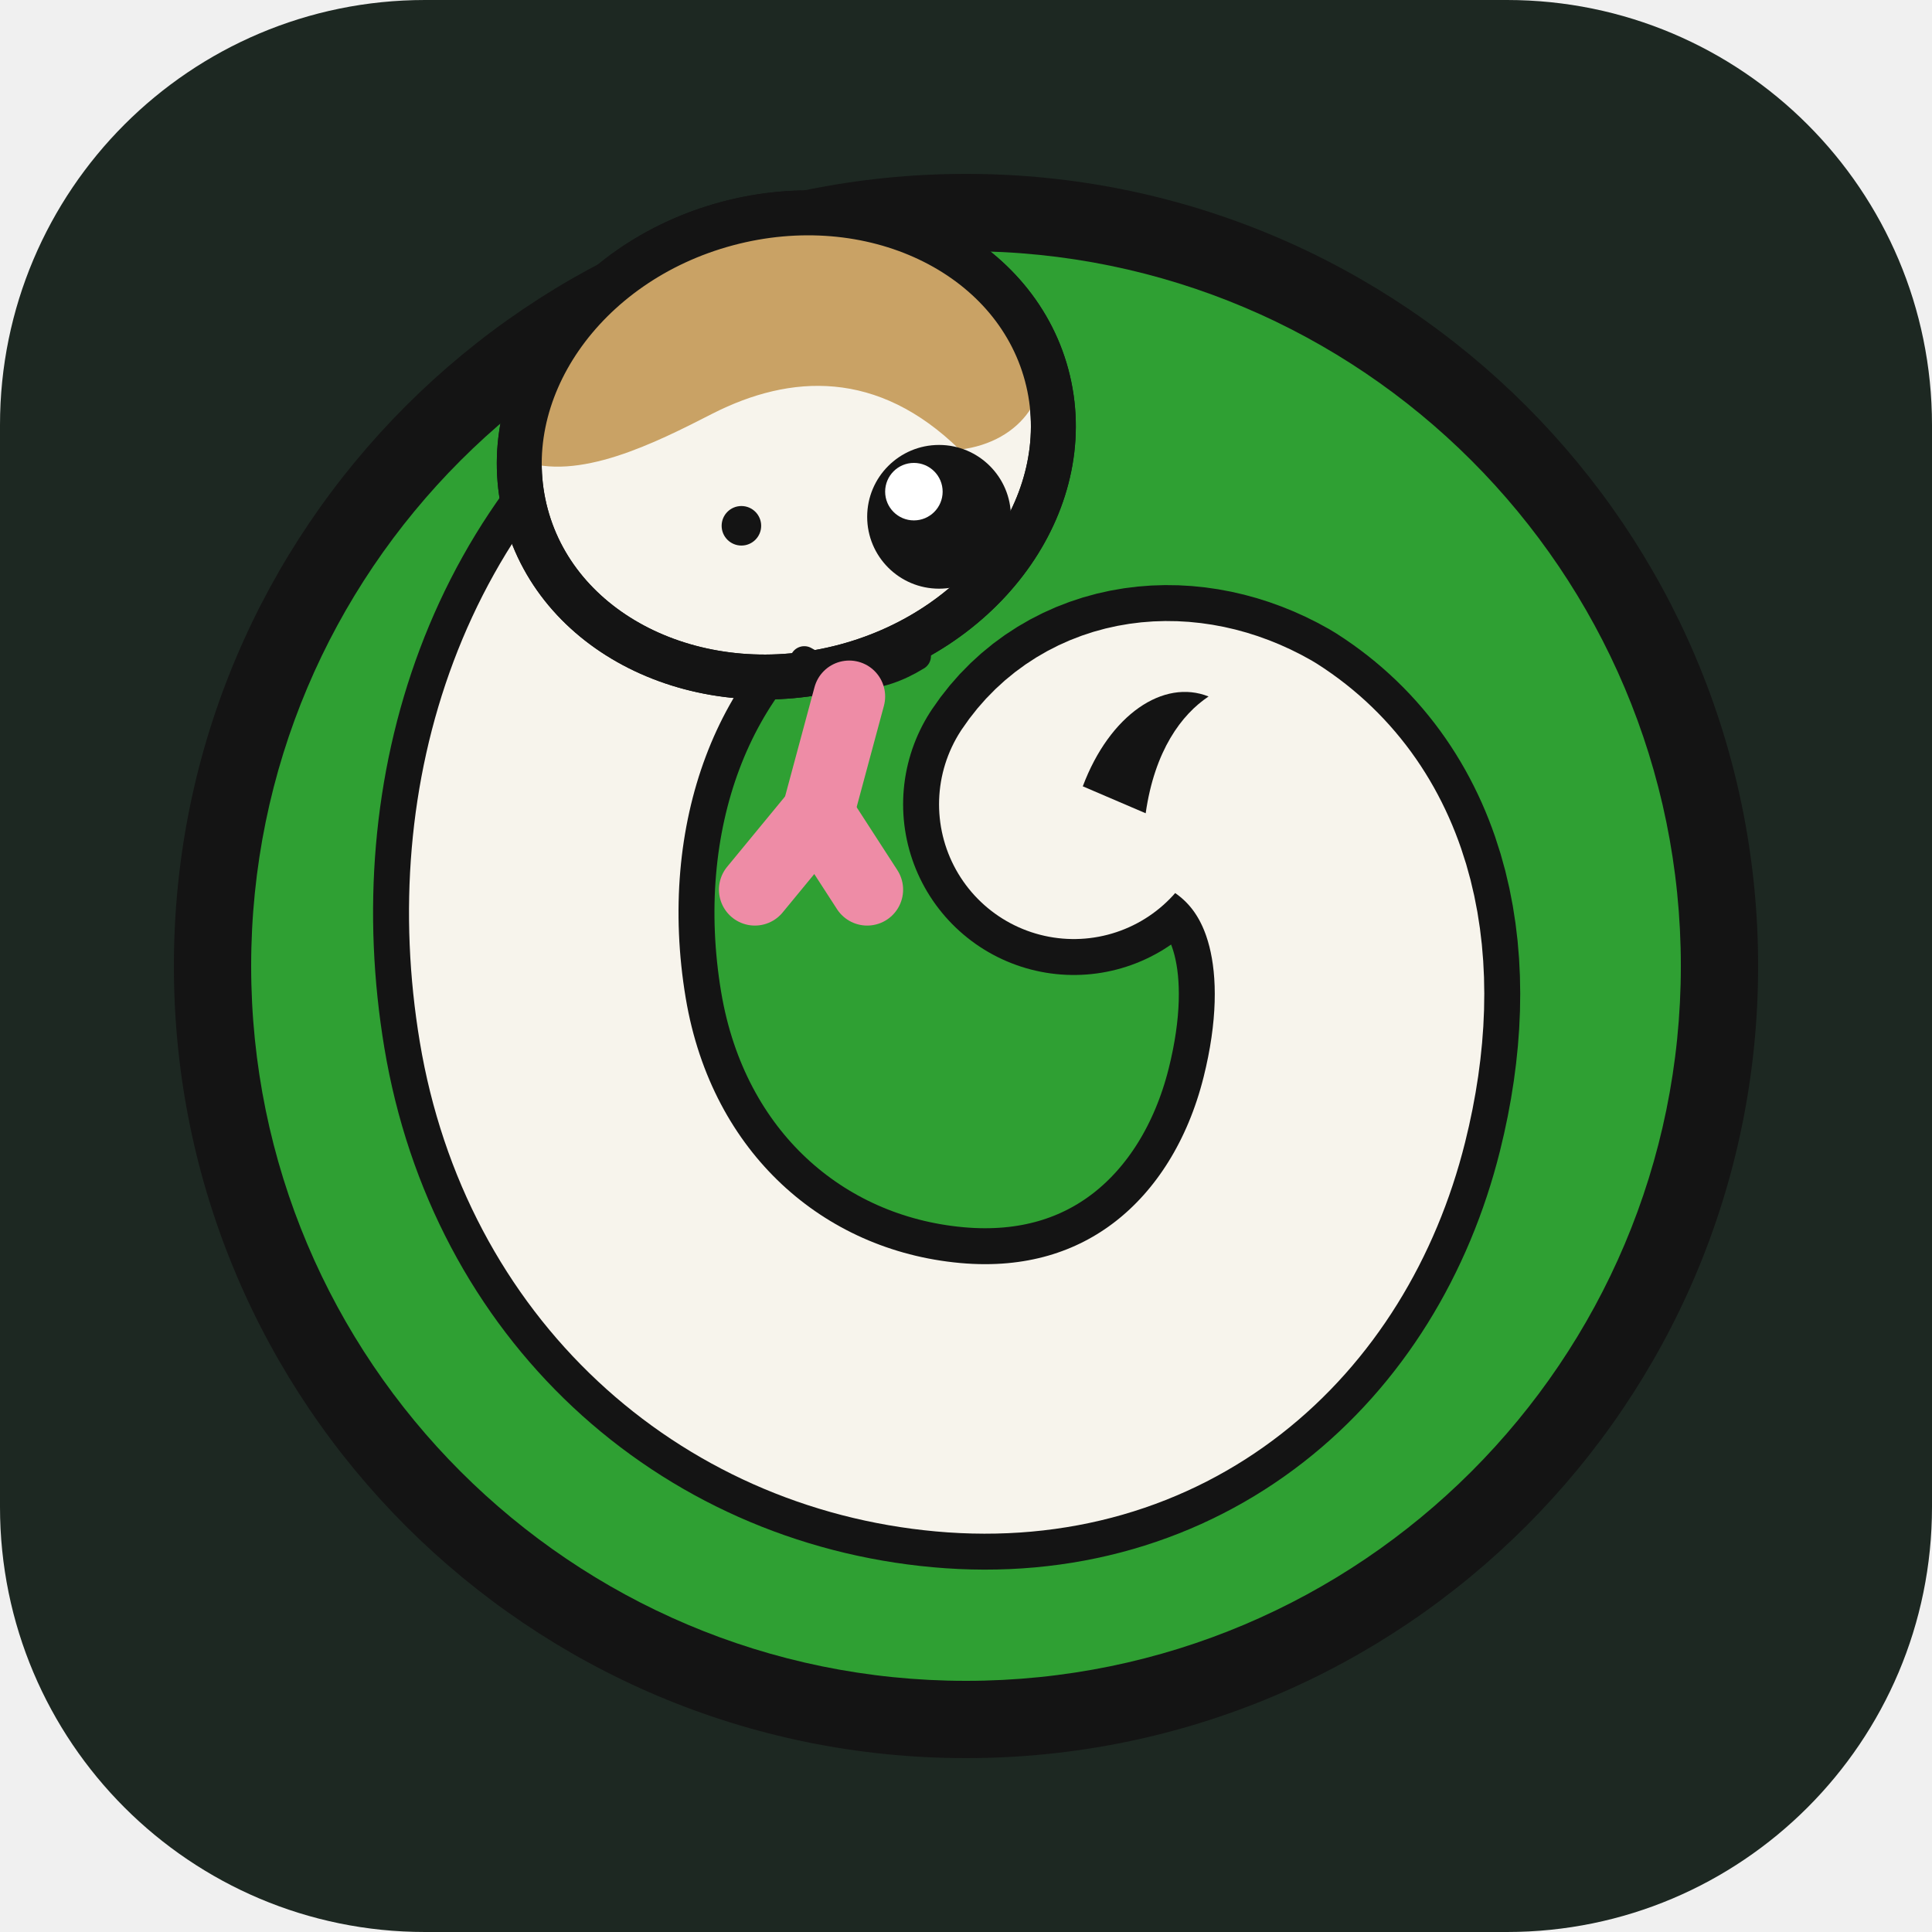
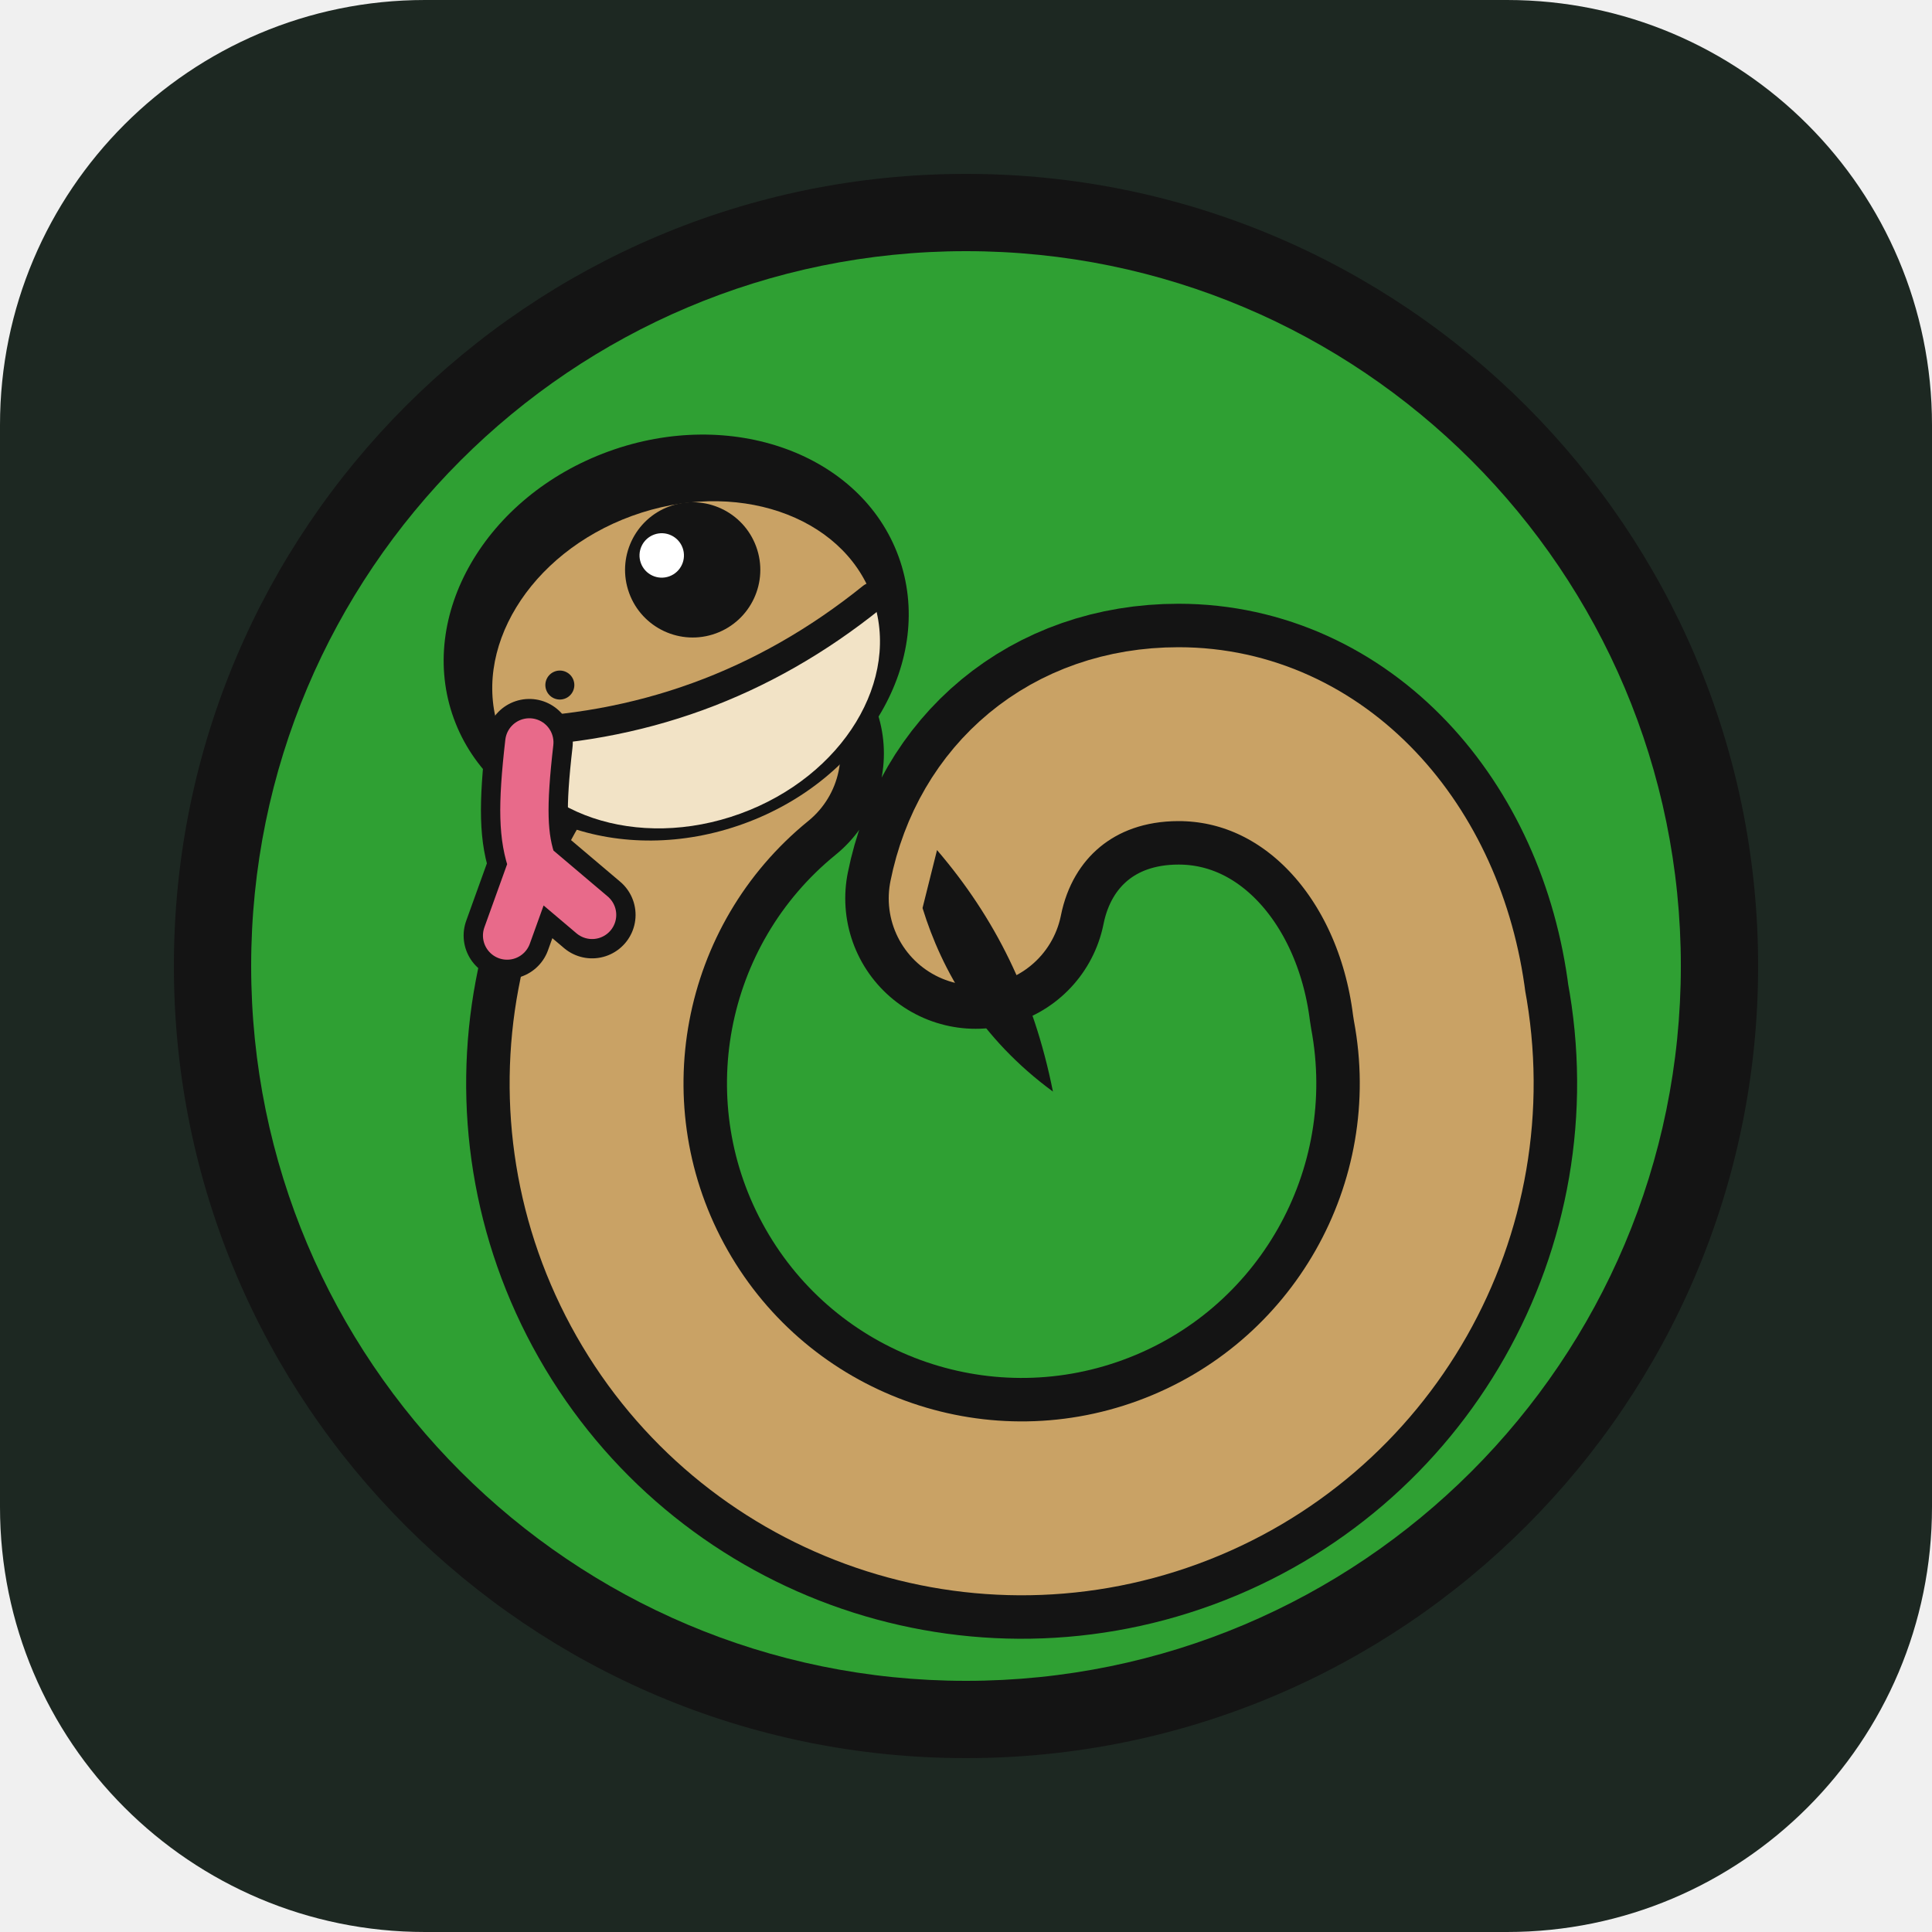
<svg xmlns="http://www.w3.org/2000/svg" viewBox="0 0 200 200">
-   <defs>
-     <clipPath id="frame">
-       <rect width="200" height="200" rx="44" />
-     </clipPath>
-   </defs>
  <rect width="200" height="200" rx="44" fill="#1d2822" />
  <circle cx="100" cy="100" r="82" fill="#141414" />
  <circle cx="100" cy="100" r="74" fill="#2FA033" />
-   <g transform="translate(100 100) scale(0.93) translate(-100 -100)" clip-path="url(#frame)">
-     <path d="M78 45 C58 58 50 82 54 106 C58 130 76 146 98 148 C120 150 136 136 141 116 C145 100 142 86 131 79 C124 75 116 76 112 82" fill="none" stroke="#141414" stroke-width="38" stroke-linecap="round" stroke-linejoin="round" />
-     <path d="M78 45 C58 58 50 82 54 106 C58 130 76 146 98 148 C120 150 136 136 141 116 C145 100 142 86 131 79 C124 75 116 76 112 82" fill="none" stroke="#F7F4EC" stroke-width="30" stroke-linecap="round" stroke-linejoin="round" />
-     <path d="M113 80 C116 72 122 68 127 70 C124 72 121 76 120 83 Z" fill="#141414" />
-     <g transform="rotate(-15 80 42)">
-       <ellipse cx="80" cy="42" rx="30" ry="25.5" fill="#F7F4EC" stroke="#141414" stroke-width="5" />
-       <path d="M51 36 C53 23 65 18 80 18 C95 18 109 25.5 110 38 C110.5 44 105.5 48.5 98.5 47.5 C92 36.5 82.5 34.5 73 36.5 C66 38 56.5 40 51 36 Z" fill="#C9A265" />
-       <ellipse cx="80" cy="42" rx="30" ry="25.5" fill="none" stroke="#141414" stroke-width="5" />
-     </g>
-     <circle cx="97" cy="50" r="8" fill="#141414" />
-     <circle cx="94.2" cy="47.2" r="3.2" fill="#FFFFFF" />
-     <circle cx="75" cy="51" r="2.2" fill="#141414" />
-     <path d="M82 66 Q 88 69.5 94.5 65.5" fill="none" stroke="#141414" stroke-width="3.2" stroke-linecap="round" />
-     <g stroke="#EE8CA6" stroke-width="8" stroke-linecap="round" fill="none">
-       <path d="M87 70 L83.5 83" />
-       <path d="M83.5 83 L76.5 91.5" />
-       <path d="M83.5 83 L89 91.5" />
-     </g>
+   <path d="M 78 78 A 44 44 0 1 0 149 104 C 147 88 136 76 122 76 C 111 76 103 83 101 93" fill="none" stroke="#141414" stroke-width="27" stroke-linecap="round" stroke-linejoin="round" />
+   <path d="M 78 78 A 44 44 0 1 0 149 104 C 147 88 136 76 122 76 C 111 76 103 83 101 93" fill="none" stroke="#C9A265" stroke-width="18" stroke-linecap="round" stroke-linejoin="round" />
+   <path d="M 97 88 C 103 95 107 103 109 113 C 101.5 107.5 97.5 100.5 95.5 94 Z" fill="#141414" />
+   <g transform="translate(70 66) rotate(-20)">
+     <ellipse cx="0" cy="0" rx="24.5" ry="20.5" fill="#141414" />
+     <path d="M -20.5 3 A 20 16 0 1 1 20.5 3 Q 0 10 -20.5 3 Z" fill="#C9A265" />
+     <path d="M -20.5 3 Q 0 10 20.5 3 A 20 16 0 0 1 -20.5 3 Z" fill="#F2E3C6" />
+     <path d="M -20.5 3 Q 0 10 20.5 3" fill="none" stroke="#141414" stroke-width="3" stroke-linecap="round" />
+     <path d="M -18 5 C -21 11 -22 14 -22 17 M -22 17 L -27 23 M -22 17 L -18 24" fill="none" stroke="#141414" stroke-width="9" stroke-linecap="round" stroke-linejoin="round" />
+     <path d="M -18 5 C -21 11 -22 14 -22 17 M -22 17 L -27 23 M -22 17 L -18 24" fill="none" stroke="#E86A8A" stroke-width="5" stroke-linecap="round" stroke-linejoin="round" />
+     <circle cx="4" cy="-6" r="7" fill="#141414" />
+     <circle cx="1.5" cy="-8.5" r="2.3" fill="#ffffff" />
+     <circle cx="-13" cy="0.5" r="1.5" fill="#141414" />
  </g>
</svg>
